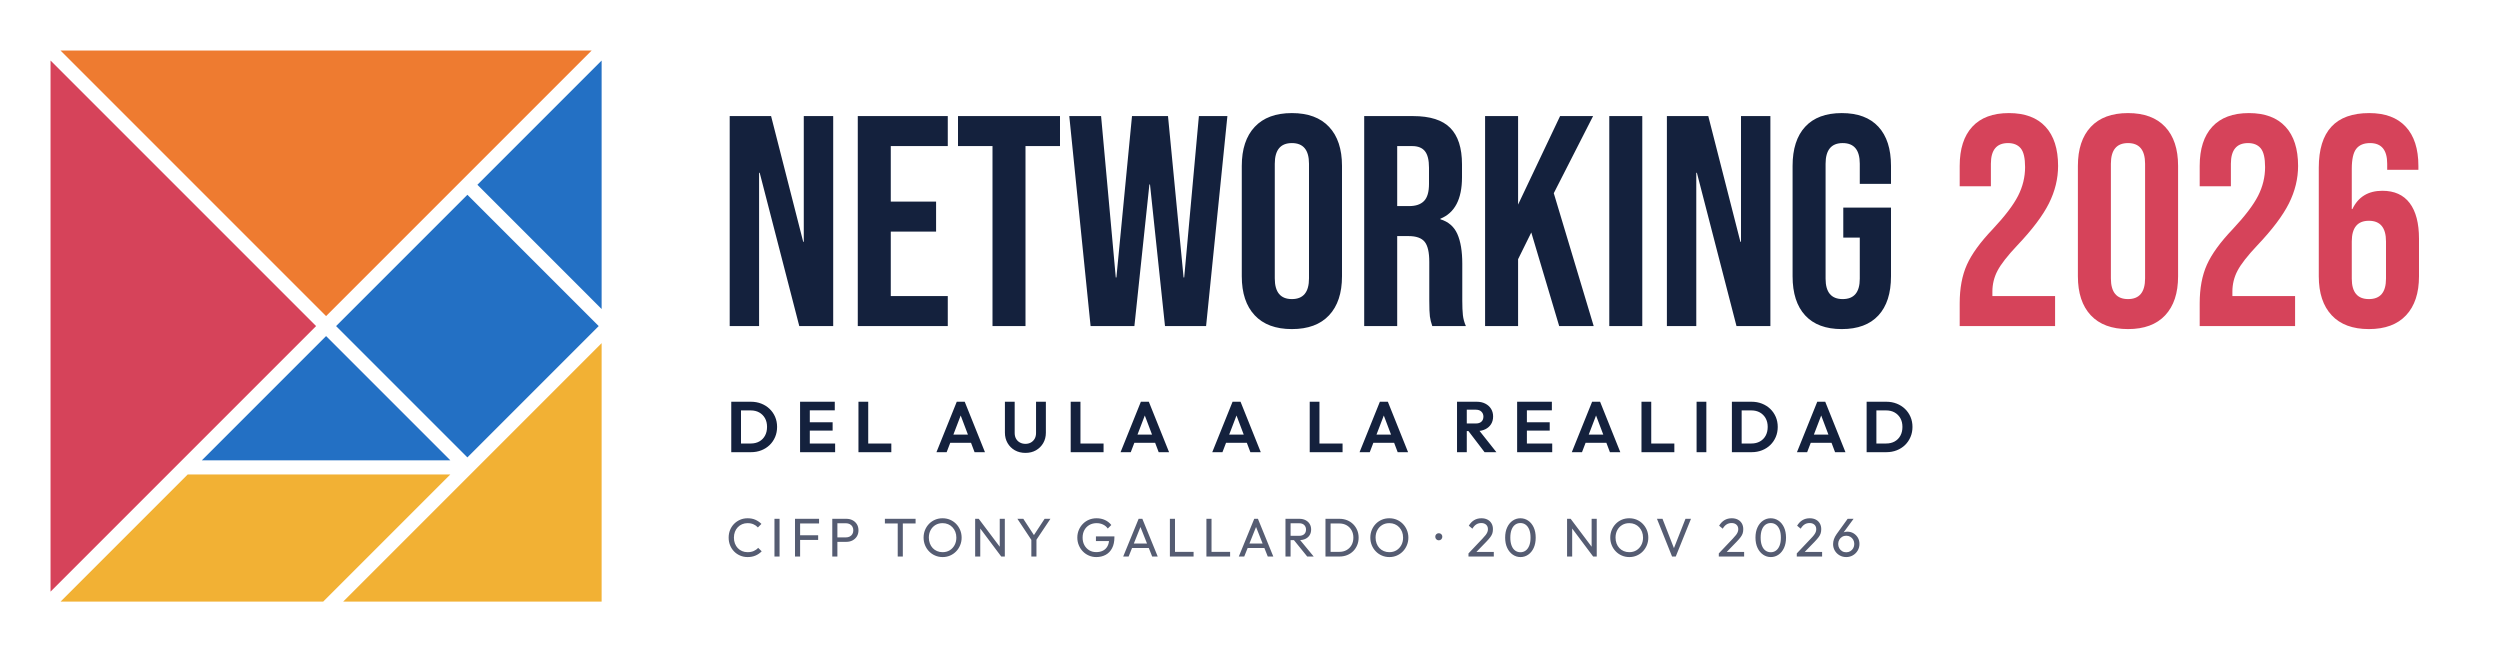
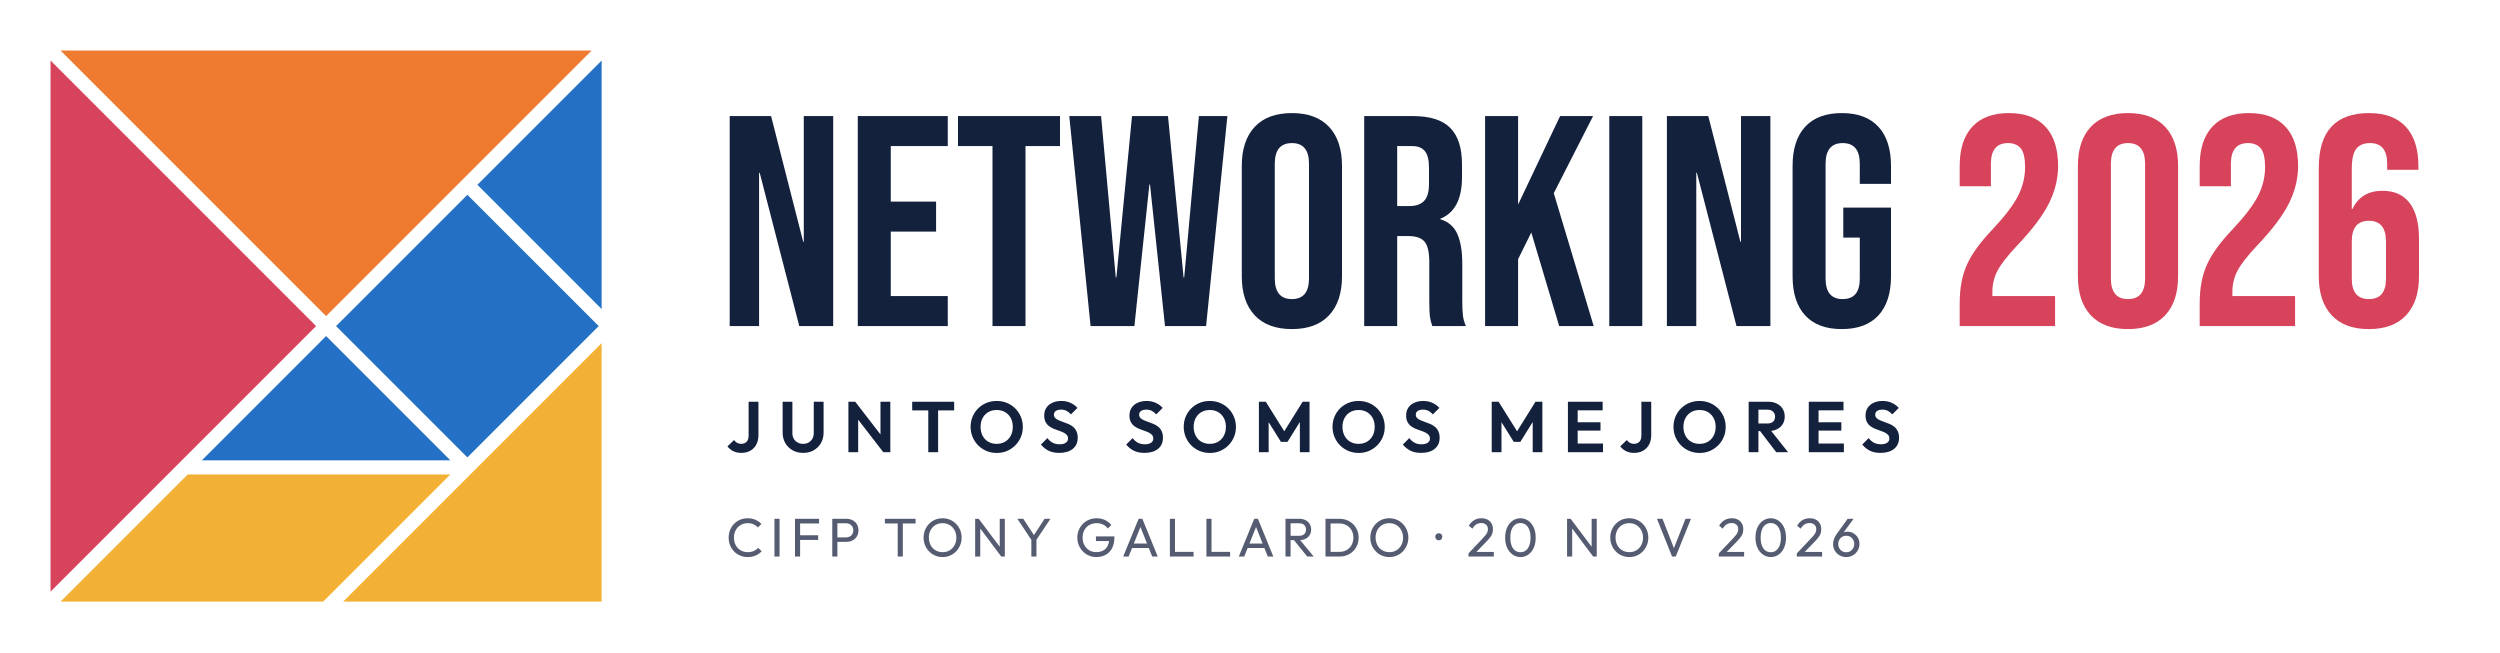
- <svg xmlns="http://www.w3.org/2000/svg" viewBox="0 0 1150 300" role="img" aria-label="Networking 2026 — Del aula a la realidad">
+ <svg xmlns="http://www.w3.org/2000/svg" viewBox="0 0 1150 300" role="img" aria-label="Networking 2026 — Juntos somos mejores">
  <g transform="translate(20 20) scale(0.65)">
    <polygon points="12.07,5 387.93,5 200,192.93" fill="#ee7b30" data-pieza="ideas" />
    <polygon points="5,12.07 192.93,200 5,387.93" fill="#d6435a" data-pieza="proyectos" />
    <polygon points="395,12.07 395,187.93 307.07,100" fill="#2370c4" data-pieza="territorio" />
    <polygon points="207.07,200 300,107.07 392.93,200 300,292.93" fill="#2370c4" data-pieza="conexiones" />
    <polygon points="200,207.07 287.93,295 112.07,295" fill="#2370c4" data-pieza="personas" />
    <polygon points="12.07,395 102.07,305 287.93,305 197.93,395" fill="#f2b134" data-pieza="futuro" />
    <polygon points="395,212.07 395,395 212.07,395" fill="#f2b134" data-pieza="empresa" />
  </g>
  <path fill="#14213d" d="M335.66 150L335.66 53.40L354.70 53.40L369.47 111.22L369.74 111.22L369.74 53.40L383.27 53.40L383.27 150L367.67 150L349.46 79.48L349.18 79.48L349.18 150L335.66 150ZM394.58 150L394.58 53.40L435.98 53.40L435.98 67.20L409.76 67.20L409.76 92.73L430.60 92.73L430.60 106.53L409.76 106.53L409.76 136.20L435.98 136.20L435.98 150L394.58 150ZM456.55 150L456.55 67.20L440.68 67.20L440.68 53.40L487.60 53.40L487.60 67.20L471.73 67.20L471.73 150L456.55 150ZM501.67 150L491.87 53.40L506.50 53.40L513.26 127.64L513.54 127.64L520.72 53.40L537.28 53.40L544.45 127.64L544.73 127.64L551.49 53.40L564.60 53.40L554.80 150L535.90 150L529.00 84.86L528.72 84.86L521.82 150L501.67 150ZM594.27 151.38Q583.09 151.38 577.16 145.03Q571.22 138.68 571.22 127.09L571.22 127.09L571.22 76.31Q571.22 64.72 577.16 58.37Q583.09 52.02 594.27 52.02L594.27 52.02Q605.45 52.02 611.38 58.37Q617.32 64.72 617.32 76.31L617.32 76.31L617.32 127.09Q617.32 138.68 611.38 145.03Q605.45 151.38 594.27 151.38L594.27 151.38ZM594.27 137.58Q602.14 137.58 602.14 128.06L602.14 128.06L602.14 75.34Q602.14 65.82 594.27 65.82L594.27 65.82Q586.40 65.82 586.40 75.34L586.40 75.34L586.40 128.06Q586.40 137.58 594.27 137.58L594.27 137.58ZM627.53 150L627.53 53.40L650.02 53.40Q661.75 53.40 667.13 58.85Q672.52 64.30 672.52 75.62L672.52 75.62L672.52 81.55Q672.52 96.59 662.58 100.60L662.58 100.60L662.58 100.87Q668.10 102.53 670.38 107.63Q672.65 112.74 672.65 121.30L672.65 121.30L672.65 138.27Q672.65 142.41 672.93 144.96Q673.21 147.52 674.31 150L674.31 150L658.85 150Q658.03 147.65 657.75 145.58Q657.47 143.51 657.47 138.13L657.47 138.13L657.47 120.47Q657.47 113.84 655.34 111.22Q653.20 108.60 647.95 108.60L647.95 108.60L642.71 108.60L642.71 150L627.53 150ZM642.71 94.80L648.23 94.80Q652.78 94.80 655.06 92.45Q657.34 90.11 657.34 84.59L657.34 84.59L657.34 77.14Q657.34 71.89 655.47 69.55Q653.61 67.20 649.61 67.20L649.61 67.20L642.71 67.20L642.71 94.80ZM683.14 150L683.14 53.40L698.32 53.40L698.32 94.11L717.64 53.40L732.82 53.40L714.74 88.87L733.10 150L717.23 150L704.39 106.94L698.32 119.23L698.32 150L683.14 150ZM740.27 150L740.27 53.40L755.45 53.40L755.45 150L740.27 150ZM766.77 150L766.77 53.40L785.81 53.40L800.58 111.22L800.86 111.22L800.86 53.40L814.38 53.40L814.38 150L798.79 150L780.57 79.48L780.29 79.48L780.29 150L766.77 150ZM847.22 151.38Q836.18 151.38 830.39 145.10Q824.59 138.82 824.59 127.09L824.59 127.09L824.59 76.31Q824.59 64.58 830.39 58.30Q836.18 52.02 847.22 52.02L847.22 52.02Q858.26 52.02 864.06 58.30Q869.86 64.58 869.86 76.31L869.86 76.31L869.86 84.59L855.50 84.59L855.50 75.34Q855.50 65.82 847.64 65.82L847.64 65.82Q839.77 65.82 839.77 75.34L839.77 75.34L839.77 128.20Q839.77 137.58 847.64 137.58L847.64 137.58Q855.50 137.58 855.50 128.20L855.50 128.20L855.50 109.29L847.91 109.29L847.91 95.49L869.86 95.49L869.86 127.09Q869.86 138.82 864.06 145.10Q858.26 151.38 847.22 151.38L847.22 151.38Z" />
  <path fill="#d6435a" d="M901.46 150L901.46 139.51Q901.46 129.16 904.77 121.78Q908.08 114.40 916.64 105.43L916.64 105.43Q925.06 96.46 928.30 90.11Q931.54 83.76 931.54 76.86L931.54 76.86Q931.54 70.65 929.54 68.23Q927.54 65.82 923.68 65.82L923.68 65.82Q915.81 65.82 915.81 75.34L915.81 75.34L915.81 85.69L901.46 85.69L901.46 76.31Q901.46 64.58 907.25 58.30Q913.05 52.02 924.09 52.02L924.09 52.02Q935.13 52.02 940.93 58.30Q946.72 64.58 946.72 76.31L946.72 76.31Q946.72 85.14 942.51 93.56Q938.30 101.98 927.95 112.88L927.95 112.88Q921.19 120.05 918.85 124.54Q916.50 129.02 916.50 134.13L916.50 134.13L916.50 136.20L945.34 136.20L945.34 150L901.46 150ZM978.88 151.38Q967.70 151.38 961.76 145.03Q955.83 138.68 955.83 127.09L955.83 127.09L955.83 76.31Q955.83 64.72 961.76 58.37Q967.70 52.02 978.88 52.02L978.88 52.02Q990.05 52.02 995.99 58.37Q1001.92 64.72 1001.92 76.31L1001.92 76.31L1001.92 127.09Q1001.92 138.68 995.99 145.03Q990.05 151.38 978.88 151.38L978.88 151.38ZM978.88 137.58Q986.74 137.58 986.74 128.06L986.74 128.06L986.74 75.34Q986.74 65.82 978.88 65.82L978.88 65.82Q971.01 65.82 971.01 75.34L971.01 75.34L971.01 128.06Q971.01 137.58 978.88 137.58L978.88 137.58ZM1011.86 150L1011.86 139.51Q1011.86 129.16 1015.17 121.78Q1018.48 114.40 1027.04 105.43L1027.04 105.43Q1035.46 96.46 1038.70 90.11Q1041.94 83.76 1041.94 76.86L1041.94 76.86Q1041.94 70.65 1039.94 68.23Q1037.94 65.82 1034.08 65.82L1034.08 65.82Q1026.21 65.82 1026.21 75.34L1026.21 75.34L1026.21 85.69L1011.86 85.69L1011.86 76.31Q1011.86 64.58 1017.65 58.30Q1023.45 52.02 1034.49 52.02L1034.49 52.02Q1045.53 52.02 1051.33 58.30Q1057.12 64.58 1057.12 76.31L1057.12 76.31Q1057.12 85.14 1052.91 93.56Q1048.70 101.98 1038.35 112.88L1038.35 112.88Q1031.59 120.05 1029.25 124.54Q1026.90 129.02 1026.90 134.13L1026.90 134.13L1026.90 136.20L1055.74 136.20L1055.74 150L1011.86 150ZM1089.69 151.38Q1078.51 151.38 1072.58 145.03Q1066.64 138.68 1066.64 127.09L1066.64 127.09L1066.64 77.14Q1066.64 52.02 1089.83 52.02L1089.83 52.02Q1100.87 52.02 1106.66 58.30Q1112.46 64.58 1112.46 76.31L1112.46 76.31L1112.46 78.10L1098.11 78.10L1098.11 75.34Q1098.11 65.82 1090.24 65.82L1090.24 65.82Q1085.96 65.82 1083.89 68.44Q1081.82 71.06 1081.82 77.69L1081.82 77.69L1081.82 96.18L1082.10 96.18Q1086.10 87.76 1095.90 87.76L1095.90 87.76Q1104.18 87.76 1108.46 93.42Q1112.74 99.08 1112.74 109.84L1112.74 109.84L1112.74 127.09Q1112.74 138.68 1106.80 145.03Q1100.87 151.38 1089.69 151.38L1089.69 151.38ZM1089.69 137.58Q1097.56 137.58 1097.56 128.20L1097.56 128.20L1097.56 111.08Q1097.56 101.56 1089.69 101.56L1089.69 101.56Q1081.82 101.56 1081.82 111.08L1081.82 111.08L1081.82 128.20Q1081.82 137.58 1089.69 137.58L1089.69 137.58Z" />
-   <path fill="#14213d" d="M345.48 208L339.44 208L339.44 204.01L345.35 204.01Q347.60 204.01 349.28 203.07Q350.96 202.13 351.90 200.41Q352.84 198.69 352.84 196.35L352.84 196.35Q352.84 194.07 351.89 192.37Q350.93 190.68 349.25 189.73Q347.56 188.79 345.35 188.79L345.35 188.79L339.35 188.79L339.35 184.80L345.42 184.80Q347.99 184.80 350.19 185.66Q352.38 186.52 354.01 188.08Q355.65 189.65 356.56 191.76Q357.46 193.88 357.46 196.38L357.46 196.38Q357.46 198.89 356.56 201.02Q355.65 203.15 354.03 204.72Q352.41 206.28 350.22 207.14Q348.02 208 345.48 208L345.48 208ZM340.86 208L336.38 208L336.38 184.80L340.86 184.80L340.86 208ZM372.51 208L368.03 208L368.03 184.80L372.51 184.80L372.51 208ZM384.16 208L371.33 208L371.33 204.04L384.16 204.04L384.16 208ZM383.01 198.07L371.33 198.07L371.33 194.24L383.01 194.24L383.01 198.07ZM384.00 188.76L371.33 188.76L371.33 184.80L384.00 184.80L384.00 188.76ZM399.38 208L394.89 208L394.89 184.80L399.38 184.80L399.38 208ZM410.01 208L398.19 208L398.19 204.01L410.01 204.01L410.01 208ZM435.46 208L430.77 208L440.11 184.80L443.77 184.80L453.08 208L448.30 208L441.10 188.96L442.75 188.96L435.46 208ZM448.20 203.68L435.72 203.68L435.72 199.91L448.20 199.91L448.20 203.68ZM471.70 208.33L471.70 208.33Q468.96 208.33 466.83 207.13Q464.70 205.92 463.48 203.81Q462.26 201.70 462.26 199.02L462.26 199.02L462.26 184.80L466.75 184.80L466.75 199.16Q466.75 200.71 467.39 201.83Q468.03 202.95 469.17 203.56Q470.31 204.17 471.70 204.17L471.70 204.17Q473.11 204.17 474.20 203.56Q475.29 202.95 475.94 201.83Q476.58 200.71 476.58 199.19L476.58 199.19L476.58 184.80L481.10 184.80L481.10 199.06Q481.10 201.73 479.88 203.83Q478.66 205.92 476.56 207.13Q474.47 208.33 471.70 208.33ZM497.01 208L492.52 208L492.52 184.80L497.01 184.80L497.01 208ZM507.64 208L495.82 208L495.82 204.01L507.64 204.01L507.64 208ZM520.15 208L515.46 208L524.80 184.80L528.46 184.80L537.77 208L532.99 208L525.79 188.96L527.44 188.96L520.15 208ZM532.89 203.68L520.41 203.68L520.41 199.91L532.89 199.91L532.89 203.68ZM562.33 208L557.64 208L566.98 184.80L570.65 184.80L579.95 208L575.17 208L567.97 188.96L569.62 188.96L562.33 208ZM575.07 203.68L562.59 203.68L562.59 199.91L575.07 199.91L575.07 203.68ZM606.95 208L602.47 208L602.47 184.80L606.95 184.80L606.95 208ZM617.58 208L605.77 208L605.77 204.01L617.58 204.01L617.58 208ZM630.09 208L625.40 208L634.74 184.80L638.41 184.80L647.71 208L642.93 208L635.73 188.96L637.38 188.96L630.09 208ZM642.83 203.68L630.36 203.68L630.36 199.91L642.83 199.91L642.83 203.68ZM679.24 198.30L673.53 198.30L673.53 194.80L678.91 194.80Q680.56 194.80 681.46 193.96Q682.37 193.12 682.37 191.63L682.37 191.63Q682.37 190.28 681.46 189.37Q680.56 188.46 678.91 188.46L678.91 188.46L673.53 188.46L673.53 184.80L679.30 184.80Q681.55 184.80 683.25 185.68Q684.95 186.55 685.89 188.07Q686.83 189.59 686.83 191.57L686.83 191.57Q686.83 193.61 685.89 195.11Q684.95 196.62 683.23 197.46Q681.51 198.30 679.24 198.30L679.24 198.30ZM674.72 208L670.23 208L670.23 184.80L674.72 184.80L674.72 208ZM688.34 208L682.90 208L675.24 197.97L679.37 196.68L688.34 208ZM702.37 208L697.88 208L697.88 184.80L702.37 184.80L702.37 208ZM714.02 208L701.19 208L701.19 204.04L714.02 204.04L714.02 208ZM712.87 198.07L701.19 198.07L701.19 194.24L712.87 194.24L712.87 198.07ZM713.86 188.76L701.19 188.76L701.19 184.80L713.86 184.80L713.86 188.76ZM727.72 208L723.03 208L732.37 184.80L736.04 184.80L745.34 208L740.56 208L733.36 188.96L735.01 188.96L727.72 208ZM740.46 203.68L727.99 203.68L727.99 199.91L740.46 199.91L740.46 203.68ZM759.57 208L755.08 208L755.08 184.80L759.57 184.80L759.57 208ZM770.20 208L758.38 208L758.38 204.01L770.20 204.01L770.20 208ZM784.92 208L780.43 208L780.43 184.80L784.92 184.80L784.92 208ZM805.78 208L799.74 208L799.74 204.01L805.65 204.01Q807.89 204.01 809.57 203.07Q811.26 202.13 812.20 200.41Q813.14 198.69 813.14 196.35L813.14 196.35Q813.14 194.07 812.18 192.37Q811.22 190.68 809.54 189.73Q807.86 188.79 805.65 188.79L805.65 188.79L799.64 188.79L799.64 184.80L805.71 184.80Q808.29 184.80 810.48 185.66Q812.67 186.52 814.31 188.08Q815.94 189.65 816.85 191.76Q817.76 193.88 817.76 196.38L817.76 196.38Q817.76 198.89 816.85 201.02Q815.94 203.15 814.32 204.72Q812.71 206.28 810.51 207.14Q808.32 208 805.78 208L805.78 208ZM801.16 208L796.67 208L796.67 184.80L801.16 184.80L801.16 208ZM831.29 208L826.60 208L835.94 184.80L839.61 184.80L848.91 208L844.13 208L836.93 188.96L838.58 188.96L831.29 208ZM844.03 203.68L831.55 203.68L831.55 199.91L844.03 199.91L844.03 203.68ZM867.76 208L861.72 208L861.72 204.01L867.63 204.01Q869.87 204.01 871.55 203.07Q873.24 202.13 874.18 200.41Q875.12 198.69 875.12 196.35L875.12 196.35Q875.12 194.07 874.16 192.37Q873.20 190.68 871.52 189.73Q869.84 188.79 867.63 188.79L867.63 188.79L861.62 188.79L861.62 184.80L867.69 184.80Q870.27 184.80 872.46 185.66Q874.66 186.52 876.29 188.08Q877.92 189.65 878.83 191.76Q879.74 193.88 879.74 196.38L879.74 196.38Q879.74 198.89 878.83 201.02Q877.92 203.15 876.31 204.72Q874.69 206.28 872.50 207.14Q870.30 208 867.76 208L867.76 208ZM863.14 208L858.65 208L858.65 184.80L863.14 184.80L863.14 208Z" />
+   <path fill="#14213d" d="M341.00 208.33L341.00 208.33Q338.88 208.33 337.28 207.52Q335.68 206.71 334.63 205.33L334.63 205.33L337.66 202.42Q338.26 203.28 339.10 203.73Q339.94 204.17 340.96 204.17L340.96 204.17Q341.99 204.17 342.76 203.74Q343.54 203.31 343.95 202.49Q344.36 201.66 344.36 200.48L344.36 200.48L344.36 184.80L348.88 184.80L348.88 200.21Q348.88 202.65 347.91 204.49Q346.94 206.32 345.17 207.32Q343.40 208.33 341.00 208.33ZM369.45 208.33L369.45 208.33Q366.71 208.33 364.58 207.13Q362.45 205.92 361.23 203.81Q360.01 201.70 360.01 199.02L360.01 199.02L360.01 184.80L364.50 184.80L364.50 199.16Q364.50 200.71 365.14 201.83Q365.78 202.95 366.92 203.56Q368.06 204.17 369.45 204.17L369.45 204.17Q370.86 204.17 371.95 203.56Q373.04 202.95 373.69 201.83Q374.33 200.71 374.33 199.19L374.33 199.19L374.33 184.80L378.85 184.80L378.85 199.06Q378.85 201.73 377.63 203.83Q376.41 205.92 374.31 207.13Q372.22 208.33 369.45 208.33ZM394.76 208L390.27 208L390.27 184.80L393.41 184.80L394.76 189.29L394.76 208ZM407.17 202.62L406.31 208L392.55 190.18L393.41 184.80L407.17 202.62ZM409.55 208L406.31 208L405.02 203.64L405.02 184.80L409.55 184.80L409.55 208ZM431.53 208L427.01 208L427.01 185.30L431.53 185.30L431.53 208ZM438.92 188.79L419.61 188.79L419.61 184.80L438.92 184.80L438.92 188.79ZM458.52 208.36L458.52 208.36Q455.98 208.36 453.79 207.44Q451.59 206.51 449.96 204.88Q448.33 203.25 447.40 201.05Q446.48 198.86 446.48 196.35L446.48 196.35Q446.48 193.84 447.39 191.68Q448.29 189.52 449.93 187.89Q451.56 186.25 453.74 185.35Q455.92 184.44 458.46 184.44L458.46 184.44Q461.03 184.44 463.21 185.35Q465.39 186.25 467.02 187.89Q468.66 189.52 469.58 191.70Q470.50 193.88 470.50 196.38L470.50 196.38Q470.50 198.89 469.58 201.07Q468.66 203.25 467.02 204.88Q465.39 206.51 463.23 207.44Q461.07 208.36 458.52 208.36ZM458.46 204.17L458.46 204.17Q460.70 204.17 462.35 203.18Q464.00 202.19 464.94 200.44Q465.88 198.69 465.88 196.35L465.88 196.35Q465.88 194.63 465.36 193.22Q464.83 191.80 463.84 190.76Q462.85 189.72 461.49 189.16Q460.14 188.60 458.46 188.60L458.46 188.60Q456.28 188.60 454.61 189.57Q452.95 190.54 452.01 192.29Q451.07 194.04 451.07 196.35L451.07 196.35Q451.07 198.10 451.61 199.55Q452.16 201.00 453.13 202.03Q454.10 203.05 455.47 203.61Q456.84 204.17 458.46 204.17ZM487.24 208.33L487.24 208.33Q484.43 208.33 482.44 207.37Q480.44 206.42 478.82 204.50L478.82 204.50L481.79 201.53Q482.82 202.88 484.17 203.63Q485.52 204.37 487.47 204.37L487.47 204.37Q489.22 204.37 490.26 203.68Q491.30 202.98 491.30 201.76L491.30 201.76Q491.30 200.71 490.70 200.05Q490.11 199.39 489.14 198.93Q488.16 198.46 486.99 198.08Q485.82 197.70 484.65 197.21Q483.48 196.71 482.50 195.97Q481.53 195.23 480.94 194.06Q480.34 192.89 480.34 191.10L480.34 191.10Q480.34 188.99 481.36 187.51Q482.39 186.02 484.17 185.23Q485.95 184.44 488.20 184.44L488.20 184.44Q490.57 184.44 492.49 185.33Q494.40 186.22 495.62 187.64L495.62 187.64L492.65 190.61Q491.63 189.49 490.56 188.96Q489.48 188.43 488.13 188.43L488.13 188.43Q486.58 188.43 485.69 189.03Q484.80 189.62 484.80 190.74L484.80 190.74Q484.80 191.70 485.39 192.29Q485.98 192.89 486.96 193.31Q487.93 193.74 489.10 194.14Q490.27 194.54 491.45 195.03Q492.62 195.53 493.59 196.32Q494.56 197.11 495.16 198.35Q495.75 199.59 495.75 201.40L495.75 201.40Q495.75 204.63 493.48 206.48Q491.20 208.33 487.24 208.33ZM526.45 208.33L526.45 208.33Q523.65 208.33 521.65 207.37Q519.65 206.42 518.04 204.50L518.04 204.50L521.01 201.53Q522.03 202.88 523.38 203.63Q524.74 204.37 526.68 204.37L526.68 204.37Q528.43 204.37 529.47 203.68Q530.51 202.98 530.51 201.76L530.51 201.76Q530.51 200.71 529.92 200.05Q529.32 199.39 528.35 198.93Q527.38 198.46 526.20 198.08Q525.03 197.70 523.86 197.21Q522.69 196.71 521.72 195.97Q520.74 195.23 520.15 194.06Q519.55 192.89 519.55 191.10L519.55 191.10Q519.55 188.99 520.58 187.51Q521.60 186.02 523.38 185.23Q525.16 184.44 527.41 184.44L527.41 184.44Q529.78 184.44 531.70 185.33Q533.61 186.22 534.83 187.64L534.83 187.64L531.86 190.61Q530.84 189.49 529.77 188.96Q528.69 188.43 527.34 188.43L527.34 188.43Q525.79 188.43 524.90 189.03Q524.01 189.62 524.01 190.74L524.01 190.74Q524.01 191.70 524.60 192.29Q525.20 192.89 526.17 193.31Q527.14 193.74 528.32 194.14Q529.49 194.54 530.66 195.03Q531.83 195.53 532.80 196.32Q533.78 197.11 534.37 198.35Q534.96 199.59 534.96 201.40L534.96 201.40Q534.96 204.63 532.69 206.48Q530.41 208.33 526.45 208.33ZM556.55 208.36L556.55 208.36Q554.01 208.36 551.82 207.44Q549.62 206.51 547.99 204.88Q546.35 203.25 545.43 201.05Q544.51 198.86 544.51 196.35L544.51 196.35Q544.51 193.84 545.41 191.68Q546.32 189.52 547.95 187.89Q549.59 186.25 551.77 185.35Q553.94 184.44 556.49 184.44L556.49 184.44Q559.06 184.44 561.24 185.35Q563.41 186.25 565.05 187.89Q566.68 189.52 567.61 191.70Q568.53 193.88 568.53 196.38L568.53 196.38Q568.53 198.89 567.61 201.07Q566.68 203.25 565.05 204.88Q563.41 206.51 561.25 207.44Q559.09 208.36 556.55 208.36ZM556.49 204.17L556.49 204.17Q558.73 204.17 560.38 203.18Q562.03 202.19 562.97 200.44Q563.91 198.69 563.91 196.35L563.91 196.35Q563.91 194.63 563.38 193.22Q562.85 191.80 561.86 190.76Q560.87 189.72 559.52 189.16Q558.17 188.60 556.49 188.60L556.49 188.60Q554.31 188.60 552.64 189.57Q550.97 190.54 550.03 192.29Q549.09 194.04 549.09 196.35L549.09 196.35Q549.09 198.10 549.64 199.55Q550.18 201.00 551.16 202.03Q552.13 203.05 553.50 203.61Q554.87 204.17 556.49 204.17ZM583.58 208L579.09 208L579.09 184.80L582.26 184.80L591.67 199.85L589.85 199.85L599.22 184.80L602.39 184.80L602.39 208L597.94 208L597.94 192.49L598.79 192.75L592.26 203.25L589.22 203.25L582.69 192.75L583.58 192.49L583.58 208ZM625.00 208.36L625.00 208.36Q622.46 208.36 620.27 207.44Q618.07 206.51 616.44 204.88Q614.80 203.25 613.88 201.05Q612.96 198.86 612.96 196.35L612.96 196.35Q612.96 193.84 613.86 191.68Q614.77 189.52 616.40 187.89Q618.04 186.25 620.22 185.35Q622.39 184.44 624.93 184.44L624.93 184.44Q627.51 184.44 629.69 185.35Q631.86 186.25 633.50 187.89Q635.13 189.52 636.06 191.70Q636.98 193.88 636.98 196.38L636.98 196.38Q636.98 198.89 636.06 201.07Q635.13 203.25 633.50 204.88Q631.86 206.51 629.70 207.44Q627.54 208.36 625.00 208.36ZM624.93 204.17L624.93 204.17Q627.18 204.17 628.83 203.18Q630.48 202.19 631.42 200.44Q632.36 198.69 632.36 196.35L632.36 196.35Q632.36 194.63 631.83 193.22Q631.30 191.80 630.31 190.76Q629.32 189.72 627.97 189.16Q626.62 188.60 624.93 188.60L624.93 188.60Q622.76 188.60 621.09 189.57Q619.42 190.54 618.48 192.29Q617.54 194.04 617.54 196.35L617.54 196.35Q617.54 198.10 618.09 199.55Q618.63 201.00 619.61 202.03Q620.58 203.05 621.95 203.61Q623.32 204.17 624.93 204.17ZM653.71 208.33L653.71 208.33Q650.91 208.33 648.91 207.37Q646.92 206.42 645.30 204.50L645.30 204.50L648.27 201.53Q649.29 202.88 650.65 203.63Q652.00 204.37 653.95 204.37L653.95 204.37Q655.69 204.37 656.73 203.68Q657.77 202.98 657.77 201.76L657.77 201.76Q657.77 200.71 657.18 200.05Q656.59 199.39 655.61 198.93Q654.64 198.46 653.47 198.08Q652.30 197.70 651.12 197.21Q649.95 196.71 648.98 195.97Q648.01 195.23 647.41 194.06Q646.82 192.89 646.82 191.10L646.82 191.10Q646.82 188.99 647.84 187.51Q648.86 186.02 650.65 185.23Q652.43 184.44 654.67 184.44L654.67 184.44Q657.05 184.44 658.96 185.33Q660.88 186.22 662.10 187.64L662.10 187.64L659.13 190.61Q658.10 189.49 657.03 188.96Q655.96 188.43 654.61 188.43L654.61 188.43Q653.05 188.43 652.16 189.03Q651.27 189.62 651.27 190.74L651.27 190.74Q651.27 191.70 651.87 192.29Q652.46 192.89 653.43 193.31Q654.41 193.74 655.58 194.14Q656.75 194.54 657.92 195.03Q659.09 195.53 660.07 196.32Q661.04 197.11 661.63 198.35Q662.23 199.59 662.23 201.40L662.23 201.40Q662.23 204.63 659.95 206.48Q657.67 208.33 653.71 208.33ZM690.68 208L686.19 208L686.19 184.80L689.36 184.80L698.77 199.85L696.95 199.85L706.32 184.80L709.49 184.80L709.49 208L705.04 208L705.04 192.49L705.90 192.75L699.36 203.25L696.33 203.25L689.79 192.75L690.68 192.49L690.68 208ZM725.73 208L721.24 208L721.24 184.80L725.73 184.80L725.73 208ZM737.38 208L724.54 208L724.54 204.04L737.38 204.04L737.38 208ZM736.23 198.07L724.54 198.07L724.54 194.24L736.23 194.24L736.23 198.07ZM737.22 188.76L724.54 188.76L724.54 184.80L737.22 184.80L737.22 188.76ZM751.67 208.33L751.67 208.33Q749.56 208.33 747.96 207.52Q746.36 206.71 745.31 205.33L745.31 205.33L748.34 202.42Q748.94 203.28 749.78 203.73Q750.62 204.17 751.64 204.17L751.64 204.17Q752.66 204.17 753.44 203.74Q754.22 203.31 754.63 202.49Q755.04 201.66 755.04 200.48L755.04 200.48L755.04 184.80L759.56 184.80L759.56 200.21Q759.56 202.65 758.59 204.49Q757.61 206.32 755.85 207.32Q754.08 208.33 751.67 208.33ZM781.84 208.36L781.84 208.36Q779.30 208.36 777.11 207.44Q774.91 206.51 773.28 204.88Q771.64 203.25 770.72 201.05Q769.80 198.86 769.80 196.35L769.80 196.35Q769.80 193.84 770.70 191.68Q771.61 189.52 773.24 187.89Q774.88 186.25 777.06 185.35Q779.23 184.44 781.77 184.44L781.77 184.44Q784.35 184.44 786.53 185.35Q788.70 186.25 790.34 187.89Q791.97 189.52 792.90 191.70Q793.82 193.88 793.82 196.38L793.82 196.38Q793.82 198.89 792.90 201.07Q791.97 203.25 790.34 204.88Q788.70 206.51 786.54 207.44Q784.38 208.36 781.84 208.36ZM781.77 204.17L781.77 204.17Q784.02 204.17 785.67 203.18Q787.32 202.19 788.26 200.44Q789.20 198.69 789.20 196.35L789.20 196.35Q789.20 194.63 788.67 193.22Q788.14 191.80 787.15 190.76Q786.16 189.72 784.81 189.16Q783.46 188.60 781.77 188.60L781.77 188.60Q779.60 188.60 777.93 189.57Q776.26 190.54 775.32 192.29Q774.38 194.04 774.38 196.35L774.38 196.35Q774.38 198.10 774.93 199.55Q775.47 201.00 776.45 202.03Q777.42 203.05 778.79 203.61Q780.16 204.17 781.77 204.17ZM813.39 198.30L807.68 198.30L807.68 194.80L813.06 194.80Q814.71 194.80 815.62 193.96Q816.53 193.12 816.53 191.63L816.53 191.63Q816.53 190.28 815.62 189.37Q814.71 188.46 813.06 188.46L813.06 188.46L807.68 188.46L807.68 184.80L813.46 184.80Q815.70 184.80 817.40 185.68Q819.10 186.55 820.04 188.07Q820.98 189.59 820.98 191.57L820.98 191.57Q820.98 193.61 820.04 195.11Q819.10 196.62 817.39 197.46Q815.67 198.30 813.39 198.30L813.39 198.30ZM808.87 208L804.38 208L804.38 184.80L808.87 184.80L808.87 208ZM822.50 208L817.06 208L809.40 197.97L813.52 196.68L822.50 208ZM836.53 208L832.04 208L832.04 184.80L836.53 184.80L836.53 208ZM848.18 208L835.34 208L835.34 204.04L848.18 204.04L848.18 208ZM847.02 198.07L835.34 198.07L835.34 194.24L847.02 194.24L847.02 198.07ZM848.01 188.76L835.34 188.76L835.34 184.80L848.01 184.80L848.01 188.76ZM865.05 208.33L865.05 208.33Q862.24 208.33 860.24 207.37Q858.25 206.42 856.63 204.50L856.63 204.50L859.60 201.53Q860.62 202.88 861.98 203.63Q863.33 204.37 865.28 204.37L865.28 204.37Q867.03 204.37 868.07 203.68Q869.10 202.98 869.10 201.76L869.10 201.76Q869.10 200.71 868.51 200.05Q867.92 199.39 866.94 198.93Q865.97 198.46 864.80 198.08Q863.63 197.70 862.46 197.21Q861.28 196.71 860.31 195.97Q859.34 195.23 858.74 194.06Q858.15 192.89 858.15 191.10L858.15 191.10Q858.15 188.99 859.17 187.51Q860.19 186.02 861.98 185.23Q863.76 184.44 866.00 184.44L866.00 184.44Q868.38 184.44 870.29 185.33Q872.21 186.22 873.43 187.64L873.43 187.64L870.46 190.61Q869.43 189.49 868.36 188.96Q867.29 188.43 865.94 188.43L865.94 188.43Q864.39 188.43 863.49 189.03Q862.60 189.62 862.60 190.74L862.60 190.74Q862.60 191.70 863.20 192.29Q863.79 192.89 864.77 193.31Q865.74 193.74 866.91 194.14Q868.08 194.54 869.25 195.03Q870.42 195.53 871.40 196.32Q872.37 197.11 872.97 198.35Q873.56 199.59 873.56 201.40L873.56 201.40Q873.56 204.63 871.28 206.48Q869.01 208.33 865.05 208.33Z" />
  <path fill="#555c72" d="M343.93 256.25L343.93 256.25Q342.05 256.25 340.45 255.56Q338.85 254.88 337.66 253.65Q336.48 252.43 335.82 250.80Q335.18 249.18 335.18 247.32L335.18 247.32Q335.18 245.45 335.82 243.82Q336.48 242.20 337.66 240.99Q338.85 239.78 340.44 239.09Q342.02 238.40 343.90 238.40L343.90 238.40Q345.95 238.40 347.50 239.10Q349.05 239.80 350.25 241L350.25 241L348.63 242.63Q347.80 241.70 346.61 241.18Q345.43 240.65 343.90 240.65L343.90 240.65Q342.52 240.65 341.38 241.14Q340.23 241.63 339.38 242.53Q338.52 243.43 338.06 244.65Q337.60 245.88 337.60 247.32L337.60 247.32Q337.60 248.78 338.06 250Q338.52 251.22 339.38 252.13Q340.23 253.03 341.38 253.51Q342.52 254 343.90 254L343.90 254Q345.52 254 346.73 253.46Q347.93 252.93 348.75 252L348.75 252L350.38 253.60Q349.18 254.85 347.56 255.55Q345.95 256.25 343.93 256.25ZM358.60 256L356.25 256L356.25 238.65L358.60 238.65L358.60 256ZM368.05 256L365.70 256L365.70 238.65L368.05 238.65L368.05 256ZM376.35 248.38L367.30 248.38L367.30 246.22L376.35 246.22L376.35 248.38ZM376.77 240.80L367.30 240.80L367.30 238.65L376.77 238.65L376.77 240.80ZM389.30 249.25L384.42 249.25L384.42 247.20L389.15 247.20Q390.12 247.20 390.89 246.80Q391.65 246.40 392.09 245.68Q392.52 244.95 392.52 243.95L392.52 243.95Q392.52 242.95 392.09 242.22Q391.65 241.50 390.89 241.10Q390.12 240.70 389.15 240.70L389.15 240.70L384.42 240.70L384.42 238.65L389.30 238.65Q390.90 238.65 392.16 239.30Q393.42 239.95 394.16 241.14Q394.90 242.32 394.90 243.95L394.90 243.95Q394.90 245.55 394.16 246.74Q393.42 247.93 392.16 248.59Q390.90 249.25 389.30 249.25L389.30 249.25ZM385.20 256L382.85 256L382.85 238.65L385.20 238.65L385.20 256ZM415.30 256L412.95 256L412.95 239.15L415.30 239.15L415.30 256ZM421.17 240.80L407.05 240.80L407.05 238.65L421.17 238.65L421.17 240.80ZM433.62 256.25L433.62 256.25Q431.77 256.25 430.17 255.56Q428.57 254.88 427.37 253.64Q426.17 252.40 425.51 250.78Q424.85 249.15 424.85 247.30L424.85 247.30Q424.85 245.43 425.51 243.81Q426.17 242.20 427.36 240.97Q428.55 239.75 430.14 239.07Q431.72 238.40 433.57 238.40L433.57 238.40Q435.42 238.40 437.01 239.07Q438.60 239.75 439.80 240.97Q441.00 242.20 441.67 243.82Q442.35 245.45 442.35 247.32L442.35 247.32Q442.35 249.18 441.67 250.80Q441.00 252.43 439.81 253.65Q438.62 254.88 437.04 255.56Q435.45 256.25 433.62 256.25ZM433.57 254L433.57 254Q435.45 254 436.86 253.14Q438.27 252.28 439.10 250.76Q439.92 249.25 439.92 247.30L439.92 247.30Q439.92 245.85 439.45 244.64Q438.97 243.43 438.12 242.53Q437.27 241.63 436.12 241.14Q434.97 240.65 433.57 240.65L433.57 240.65Q431.72 240.65 430.31 241.50Q428.90 242.35 428.09 243.85Q427.27 245.35 427.27 247.30L427.27 247.30Q427.27 248.75 427.74 249.99Q428.20 251.22 429.04 252.11Q429.87 253 431.04 253.50Q432.20 254 433.57 254ZM450.92 256L448.57 256L448.57 238.65L450.22 238.65L450.92 241.38L450.92 256ZM460.90 252.85L460.57 256L449.92 241.78L450.22 238.65L460.90 252.85ZM462.22 256L460.57 256L459.88 253.43L459.88 238.65L462.22 238.65L462.22 256ZM476.32 248.95L474.82 248.95L468 238.65L470.72 238.65L476.22 247.07L475 247.07L480.52 238.65L483.20 238.65L476.32 248.95ZM476.77 256L474.42 256L474.42 247.40L476.77 247.40L476.77 256ZM504.30 256.25L504.30 256.25Q502.47 256.25 500.89 255.56Q499.30 254.88 498.11 253.65Q496.92 252.43 496.25 250.80Q495.57 249.18 495.57 247.30L495.57 247.30Q495.57 245.43 496.25 243.81Q496.92 242.20 498.13 240.97Q499.32 239.75 500.94 239.07Q502.55 238.40 504.45 238.40L504.45 238.40Q506.52 238.40 508.27 239.20Q510.02 240 511.20 241.50L511.20 241.50L509.57 243.13Q508.75 241.93 507.40 241.29Q506.05 240.65 504.45 240.65L504.45 240.65Q502.55 240.65 501.09 241.50Q499.63 242.35 498.81 243.85Q498 245.35 498 247.30L498 247.30Q498 249.28 498.82 250.78Q499.65 252.28 501.05 253.13Q502.45 253.97 504.25 253.97L504.25 253.97Q506.07 253.97 507.41 253.28Q508.75 252.57 509.47 251.21Q510.20 249.85 510.20 247.88L510.20 247.88L511.63 248.90L504.13 248.90L504.13 246.75L512.63 246.75L512.63 247.10Q512.63 250.13 511.56 252.16Q510.50 254.20 508.61 255.22Q506.72 256.25 504.30 256.25ZM519.17 256L516.67 256L523.77 238.65L525.48 238.65L532.55 256L530 256L524.17 241.32L525.05 241.32L519.17 256ZM529.17 252.07L520.05 252.07L520.05 250.03L529.17 250.03L529.17 252.07ZM540.50 256L538.15 256L538.15 238.65L540.50 238.65L540.50 256ZM549.05 256L539.75 256L539.75 253.85L549.05 253.85L549.05 256ZM557.30 256L554.95 256L554.95 238.65L557.30 238.65L557.30 256ZM565.85 256L556.55 256L556.55 253.85L565.85 253.85L565.85 256ZM572.35 256L569.85 256L576.95 238.65L578.65 238.65L585.72 256L583.17 256L577.35 241.32L578.22 241.32L572.35 256ZM582.35 252.07L573.22 252.07L573.22 250.03L582.35 250.03L582.35 252.07ZM597.70 248.45L592.90 248.45L592.90 246.47L597.60 246.47Q599.12 246.47 599.95 245.70Q600.77 244.93 600.77 243.60L600.77 243.60Q600.77 242.35 599.96 241.53Q599.15 240.70 597.62 240.70L597.62 240.70L592.90 240.70L592.90 238.65L597.70 238.65Q599.35 238.65 600.57 239.29Q601.80 239.93 602.46 241.03Q603.12 242.13 603.12 243.55L603.12 243.55Q603.12 245.03 602.46 246.13Q601.80 247.22 600.57 247.84Q599.35 248.45 597.70 248.45L597.70 248.45ZM593.67 256L591.32 256L591.32 238.65L593.67 238.65L593.67 256ZM604.30 256L601.32 256L595.02 248.22L597.25 247.45L604.30 256ZM616.20 256L611.27 256L611.27 253.85L616.10 253.85Q618.02 253.85 619.47 253.01Q620.92 252.18 621.74 250.70Q622.55 249.22 622.55 247.30L622.55 247.30Q622.55 245.40 621.72 243.93Q620.90 242.45 619.45 241.63Q618.00 240.80 616.10 240.80L616.10 240.80L611.30 240.80L611.30 238.65L616.15 238.65Q618.05 238.65 619.66 239.30Q621.27 239.95 622.46 241.13Q623.65 242.30 624.31 243.88Q624.97 245.45 624.97 247.32L624.97 247.32Q624.97 249.18 624.31 250.76Q623.65 252.35 622.47 253.53Q621.30 254.70 619.69 255.35Q618.07 256 616.20 256L616.20 256ZM612.07 256L609.72 256L609.72 238.65L612.07 238.65L612.07 256ZM639.12 256.25L639.12 256.25Q637.27 256.25 635.67 255.56Q634.07 254.88 632.87 253.64Q631.67 252.40 631.01 250.78Q630.35 249.15 630.35 247.30L630.35 247.30Q630.35 245.43 631.01 243.81Q631.67 242.20 632.86 240.97Q634.05 239.75 635.64 239.07Q637.22 238.40 639.07 238.40L639.07 238.40Q640.92 238.40 642.51 239.07Q644.10 239.75 645.30 240.97Q646.50 242.20 647.17 243.82Q647.85 245.45 647.85 247.32L647.85 247.32Q647.85 249.18 647.17 250.80Q646.50 252.43 645.31 253.65Q644.12 254.88 642.54 255.56Q640.95 256.25 639.12 256.25ZM639.07 254L639.07 254Q640.95 254 642.36 253.14Q643.77 252.28 644.60 250.76Q645.42 249.25 645.42 247.30L645.42 247.30Q645.42 245.85 644.95 244.64Q644.47 243.43 643.62 242.53Q642.77 241.63 641.62 241.14Q640.47 240.65 639.07 240.65L639.07 240.65Q637.22 240.65 635.81 241.50Q634.40 242.35 633.59 243.85Q632.77 245.35 632.77 247.30L632.77 247.30Q632.77 248.75 633.24 249.99Q633.70 251.22 634.54 252.11Q635.37 253 636.54 253.50Q637.70 254 639.07 254ZM661.85 248.55L661.85 248.55Q661.15 248.55 660.69 248.06Q660.22 247.57 660.22 246.90L660.22 246.90Q660.22 246.20 660.69 245.74Q661.15 245.28 661.85 245.28L661.85 245.28Q662.55 245.28 663.01 245.74Q663.47 246.20 663.47 246.90L663.47 246.90Q663.47 247.57 663.01 248.06Q662.55 248.55 661.85 248.55ZM678.55 254.50L675.50 254.57L681.90 247.82Q682.87 246.82 683.42 246.09Q683.97 245.35 684.21 244.72Q684.45 244.10 684.45 243.43L684.45 243.43Q684.45 242.10 683.60 241.35Q682.75 240.60 681.40 240.60L681.40 240.60Q680.07 240.60 679.07 241.24Q678.07 241.88 677.30 243.20L677.30 243.20L675.65 241.82Q676.67 240.13 678.12 239.26Q679.57 238.40 681.47 238.40L681.47 238.40Q683.07 238.40 684.26 239.03Q685.45 239.65 686.10 240.78Q686.75 241.90 686.75 243.40L686.75 243.40Q686.75 244.47 686.49 245.32Q686.22 246.18 685.56 247.06Q684.90 247.95 683.72 249.18L683.72 249.18L678.55 254.50ZM687.15 256L675.50 256L675.50 254.57L677.50 253.90L687.15 253.90L687.15 256ZM699.45 256.25L699.45 256.25Q697.50 256.25 695.89 255.15Q694.27 254.05 693.32 252.04Q692.37 250.03 692.37 247.30L692.37 247.30Q692.37 244.57 693.31 242.57Q694.25 240.57 695.85 239.49Q697.45 238.40 699.37 238.40L699.37 238.40Q701.35 238.40 702.95 239.49Q704.55 240.57 705.49 242.57Q706.42 244.57 706.42 247.32L706.42 247.32Q706.42 250.05 705.49 252.06Q704.55 254.07 702.96 255.16Q701.37 256.25 699.45 256.25ZM699.40 254.03L699.40 254.03Q700.77 254.03 701.81 253.26Q702.85 252.50 703.45 251Q704.05 249.50 704.05 247.30L704.05 247.30Q704.05 245.10 703.45 243.61Q702.85 242.13 701.80 241.36Q700.75 240.60 699.37 240.60L699.37 240.60Q698.02 240.60 696.97 241.36Q695.92 242.13 695.34 243.61Q694.75 245.10 694.75 247.30L694.75 247.30Q694.75 249.50 695.34 251Q695.92 252.50 696.97 253.26Q698.02 254.03 699.40 254.03ZM723.20 256L720.85 256L720.85 238.65L722.50 238.65L723.20 241.38L723.20 256ZM733.17 252.85L732.85 256L722.20 241.78L722.50 238.65L733.17 252.85ZM734.50 256L732.85 256L732.15 253.43L732.15 238.65L734.50 238.65L734.50 256ZM749.50 256.25L749.50 256.25Q747.65 256.25 746.05 255.56Q744.45 254.88 743.25 253.64Q742.05 252.40 741.39 250.78Q740.72 249.15 740.72 247.30L740.72 247.30Q740.72 245.43 741.39 243.81Q742.05 242.20 743.24 240.97Q744.42 239.75 746.01 239.07Q747.60 238.40 749.45 238.40L749.45 238.40Q751.30 238.40 752.89 239.07Q754.47 239.75 755.67 240.97Q756.87 242.20 757.55 243.82Q758.22 245.45 758.22 247.32L758.22 247.32Q758.22 249.18 757.55 250.80Q756.87 252.43 755.69 253.65Q754.50 254.88 752.91 255.56Q751.32 256.25 749.50 256.25ZM749.45 254L749.45 254Q751.32 254 752.74 253.14Q754.15 252.28 754.97 250.76Q755.80 249.25 755.80 247.30L755.80 247.30Q755.80 245.85 755.32 244.64Q754.85 243.43 754.00 242.53Q753.15 241.63 752.00 241.14Q750.85 240.65 749.45 240.65L749.45 240.65Q747.60 240.65 746.19 241.50Q744.77 242.35 743.96 243.85Q743.15 245.35 743.15 247.30L743.15 247.30Q743.15 248.75 743.61 249.99Q744.07 251.22 744.91 252.11Q745.75 253 746.91 253.50Q748.07 254 749.45 254ZM770.85 256L769.15 256L762.20 238.65L764.75 238.65L770.47 253.32L769.55 253.32L775.32 238.65L777.85 238.65L770.85 256ZM793.70 254.50L790.65 254.57L797.05 247.82Q798.02 246.82 798.57 246.09Q799.12 245.35 799.36 244.72Q799.60 244.10 799.60 243.43L799.60 243.43Q799.60 242.10 798.75 241.35Q797.90 240.60 796.55 240.60L796.55 240.60Q795.22 240.60 794.22 241.24Q793.22 241.88 792.45 243.20L792.45 243.20L790.80 241.82Q791.82 240.13 793.27 239.26Q794.72 238.40 796.62 238.40L796.62 238.40Q798.22 238.40 799.41 239.03Q800.60 239.65 801.25 240.78Q801.90 241.90 801.90 243.40L801.90 243.40Q801.90 244.47 801.64 245.32Q801.37 246.18 800.71 247.06Q800.05 247.95 798.87 249.18L798.87 249.18L793.70 254.50ZM802.30 256L790.65 256L790.65 254.57L792.65 253.90L802.30 253.90L802.30 256ZM814.60 256.25L814.60 256.25Q812.65 256.25 811.04 255.15Q809.42 254.05 808.47 252.04Q807.52 250.03 807.52 247.30L807.52 247.30Q807.52 244.57 808.46 242.57Q809.40 240.57 811.00 239.49Q812.60 238.40 814.52 238.40L814.52 238.40Q816.50 238.40 818.10 239.49Q819.70 240.57 820.64 242.57Q821.57 244.57 821.57 247.32L821.57 247.32Q821.57 250.05 820.64 252.06Q819.70 254.07 818.11 255.16Q816.52 256.25 814.60 256.25ZM814.55 254.03L814.55 254.03Q815.92 254.03 816.96 253.26Q818.00 252.50 818.60 251Q819.20 249.50 819.20 247.30L819.20 247.30Q819.20 245.10 818.60 243.61Q818.00 242.13 816.95 241.36Q815.90 240.60 814.52 240.60L814.52 240.60Q813.17 240.60 812.12 241.36Q811.07 242.13 810.49 243.61Q809.90 245.10 809.90 247.30L809.90 247.30Q809.90 249.50 810.49 251Q811.07 252.50 812.12 253.26Q813.17 254.03 814.55 254.03ZM829.57 254.50L826.52 254.57L832.92 247.82Q833.90 246.82 834.45 246.09Q835.00 245.35 835.24 244.72Q835.47 244.10 835.47 243.43L835.47 243.43Q835.47 242.10 834.62 241.35Q833.77 240.60 832.42 240.60L832.42 240.60Q831.10 240.60 830.10 241.24Q829.10 241.88 828.32 243.20L828.32 243.20L826.67 241.82Q827.70 240.13 829.15 239.26Q830.60 238.40 832.50 238.40L832.50 238.40Q834.10 238.40 835.29 239.03Q836.47 239.65 837.12 240.78Q837.77 241.90 837.77 243.40L837.77 243.40Q837.77 244.47 837.51 245.32Q837.25 246.18 836.59 247.06Q835.92 247.95 834.75 249.18L834.75 249.18L829.57 254.50ZM838.17 256L826.52 256L826.52 254.57L828.52 253.90L838.17 253.90L838.17 256ZM849.27 256.25L849.27 256.25Q847.55 256.25 846.19 255.45Q844.82 254.65 844.02 253.30Q843.22 251.95 843.22 250.30L843.22 250.30Q843.22 248 844.82 245.72L844.82 245.72L849.92 238.65L852.65 238.65L847.42 245.78L846.57 246.22Q846.87 245.70 847.30 245.34Q847.72 244.97 848.35 244.78Q848.97 244.57 849.82 244.57L849.82 244.57Q851.35 244.57 852.59 245.30Q853.82 246.03 854.59 247.29Q855.35 248.55 855.35 250.22L855.35 250.22Q855.35 251.88 854.54 253.25Q853.72 254.63 852.34 255.44Q850.95 256.25 849.27 256.25ZM849.27 254.05L849.27 254.05Q850.32 254.05 851.16 253.54Q852.00 253.03 852.49 252.16Q852.97 251.30 852.97 250.22L852.97 250.22Q852.97 249.15 852.49 248.29Q852.00 247.43 851.16 246.93Q850.32 246.43 849.27 246.43L849.27 246.43Q848.22 246.43 847.39 246.93Q846.55 247.43 846.06 248.29Q845.57 249.15 845.57 250.22L845.57 250.22Q845.57 251.30 846.06 252.18Q846.55 253.05 847.39 253.55Q848.22 254.05 849.27 254.05Z" />
</svg>
